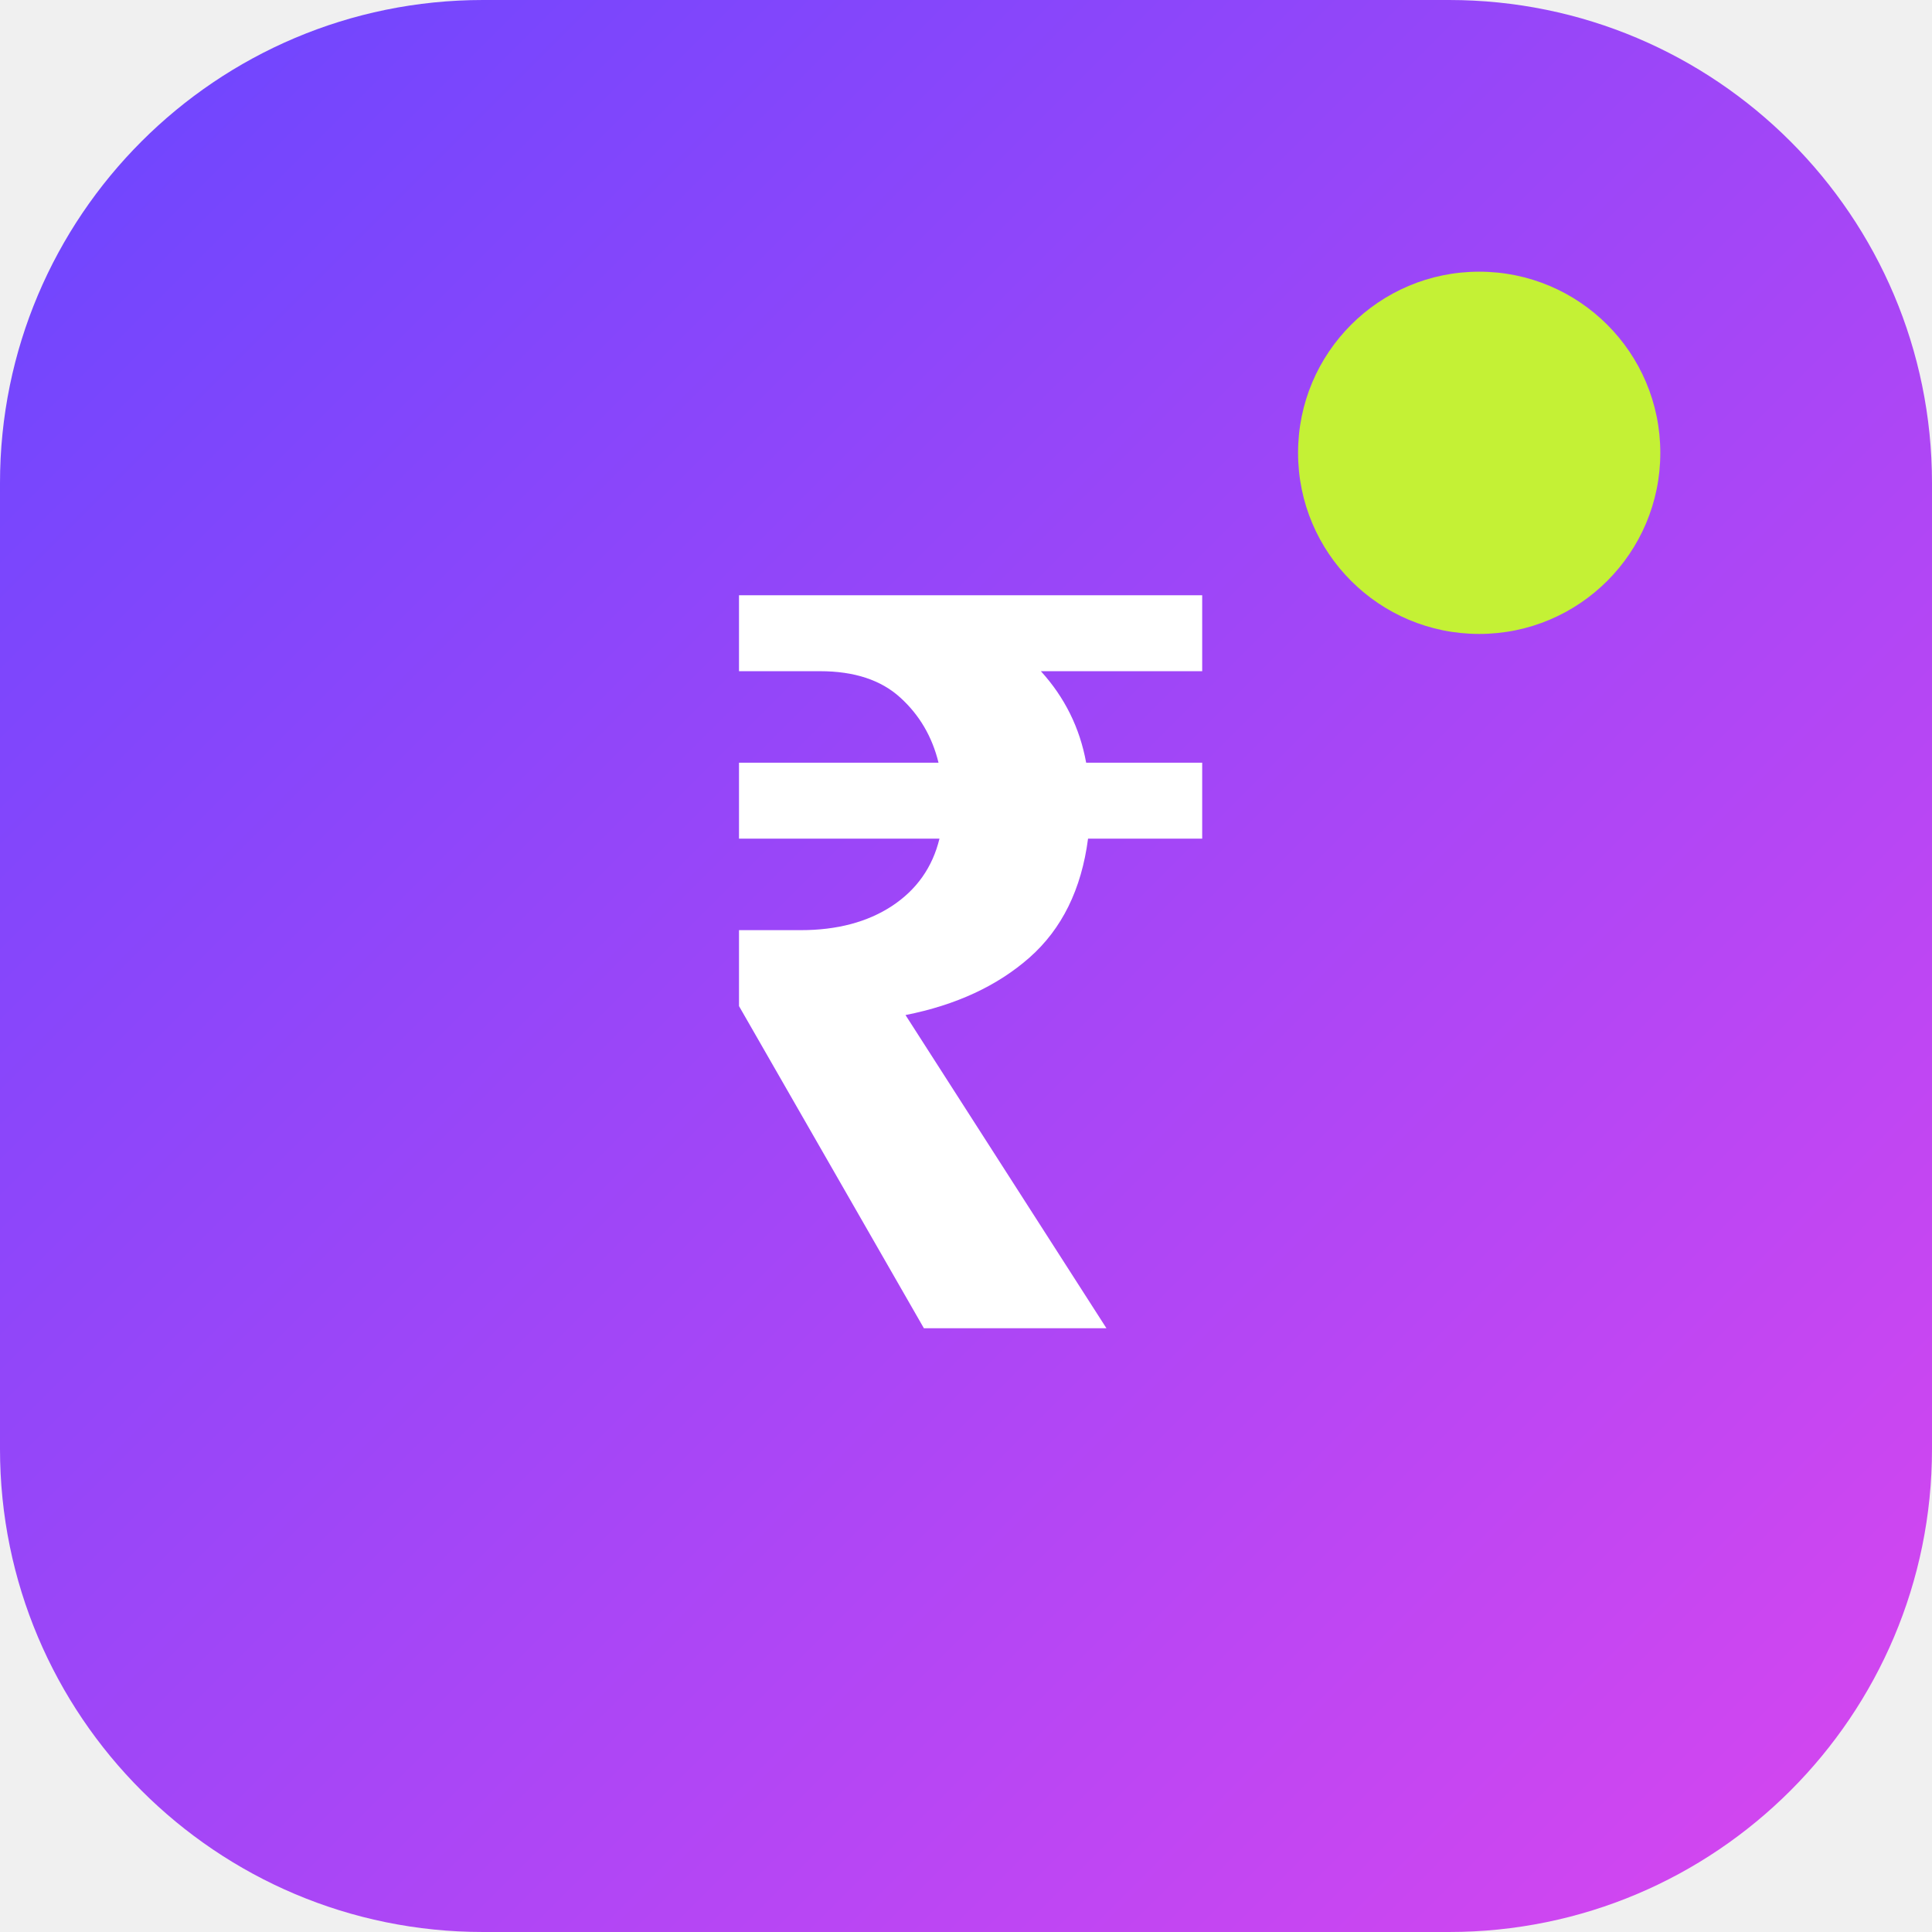
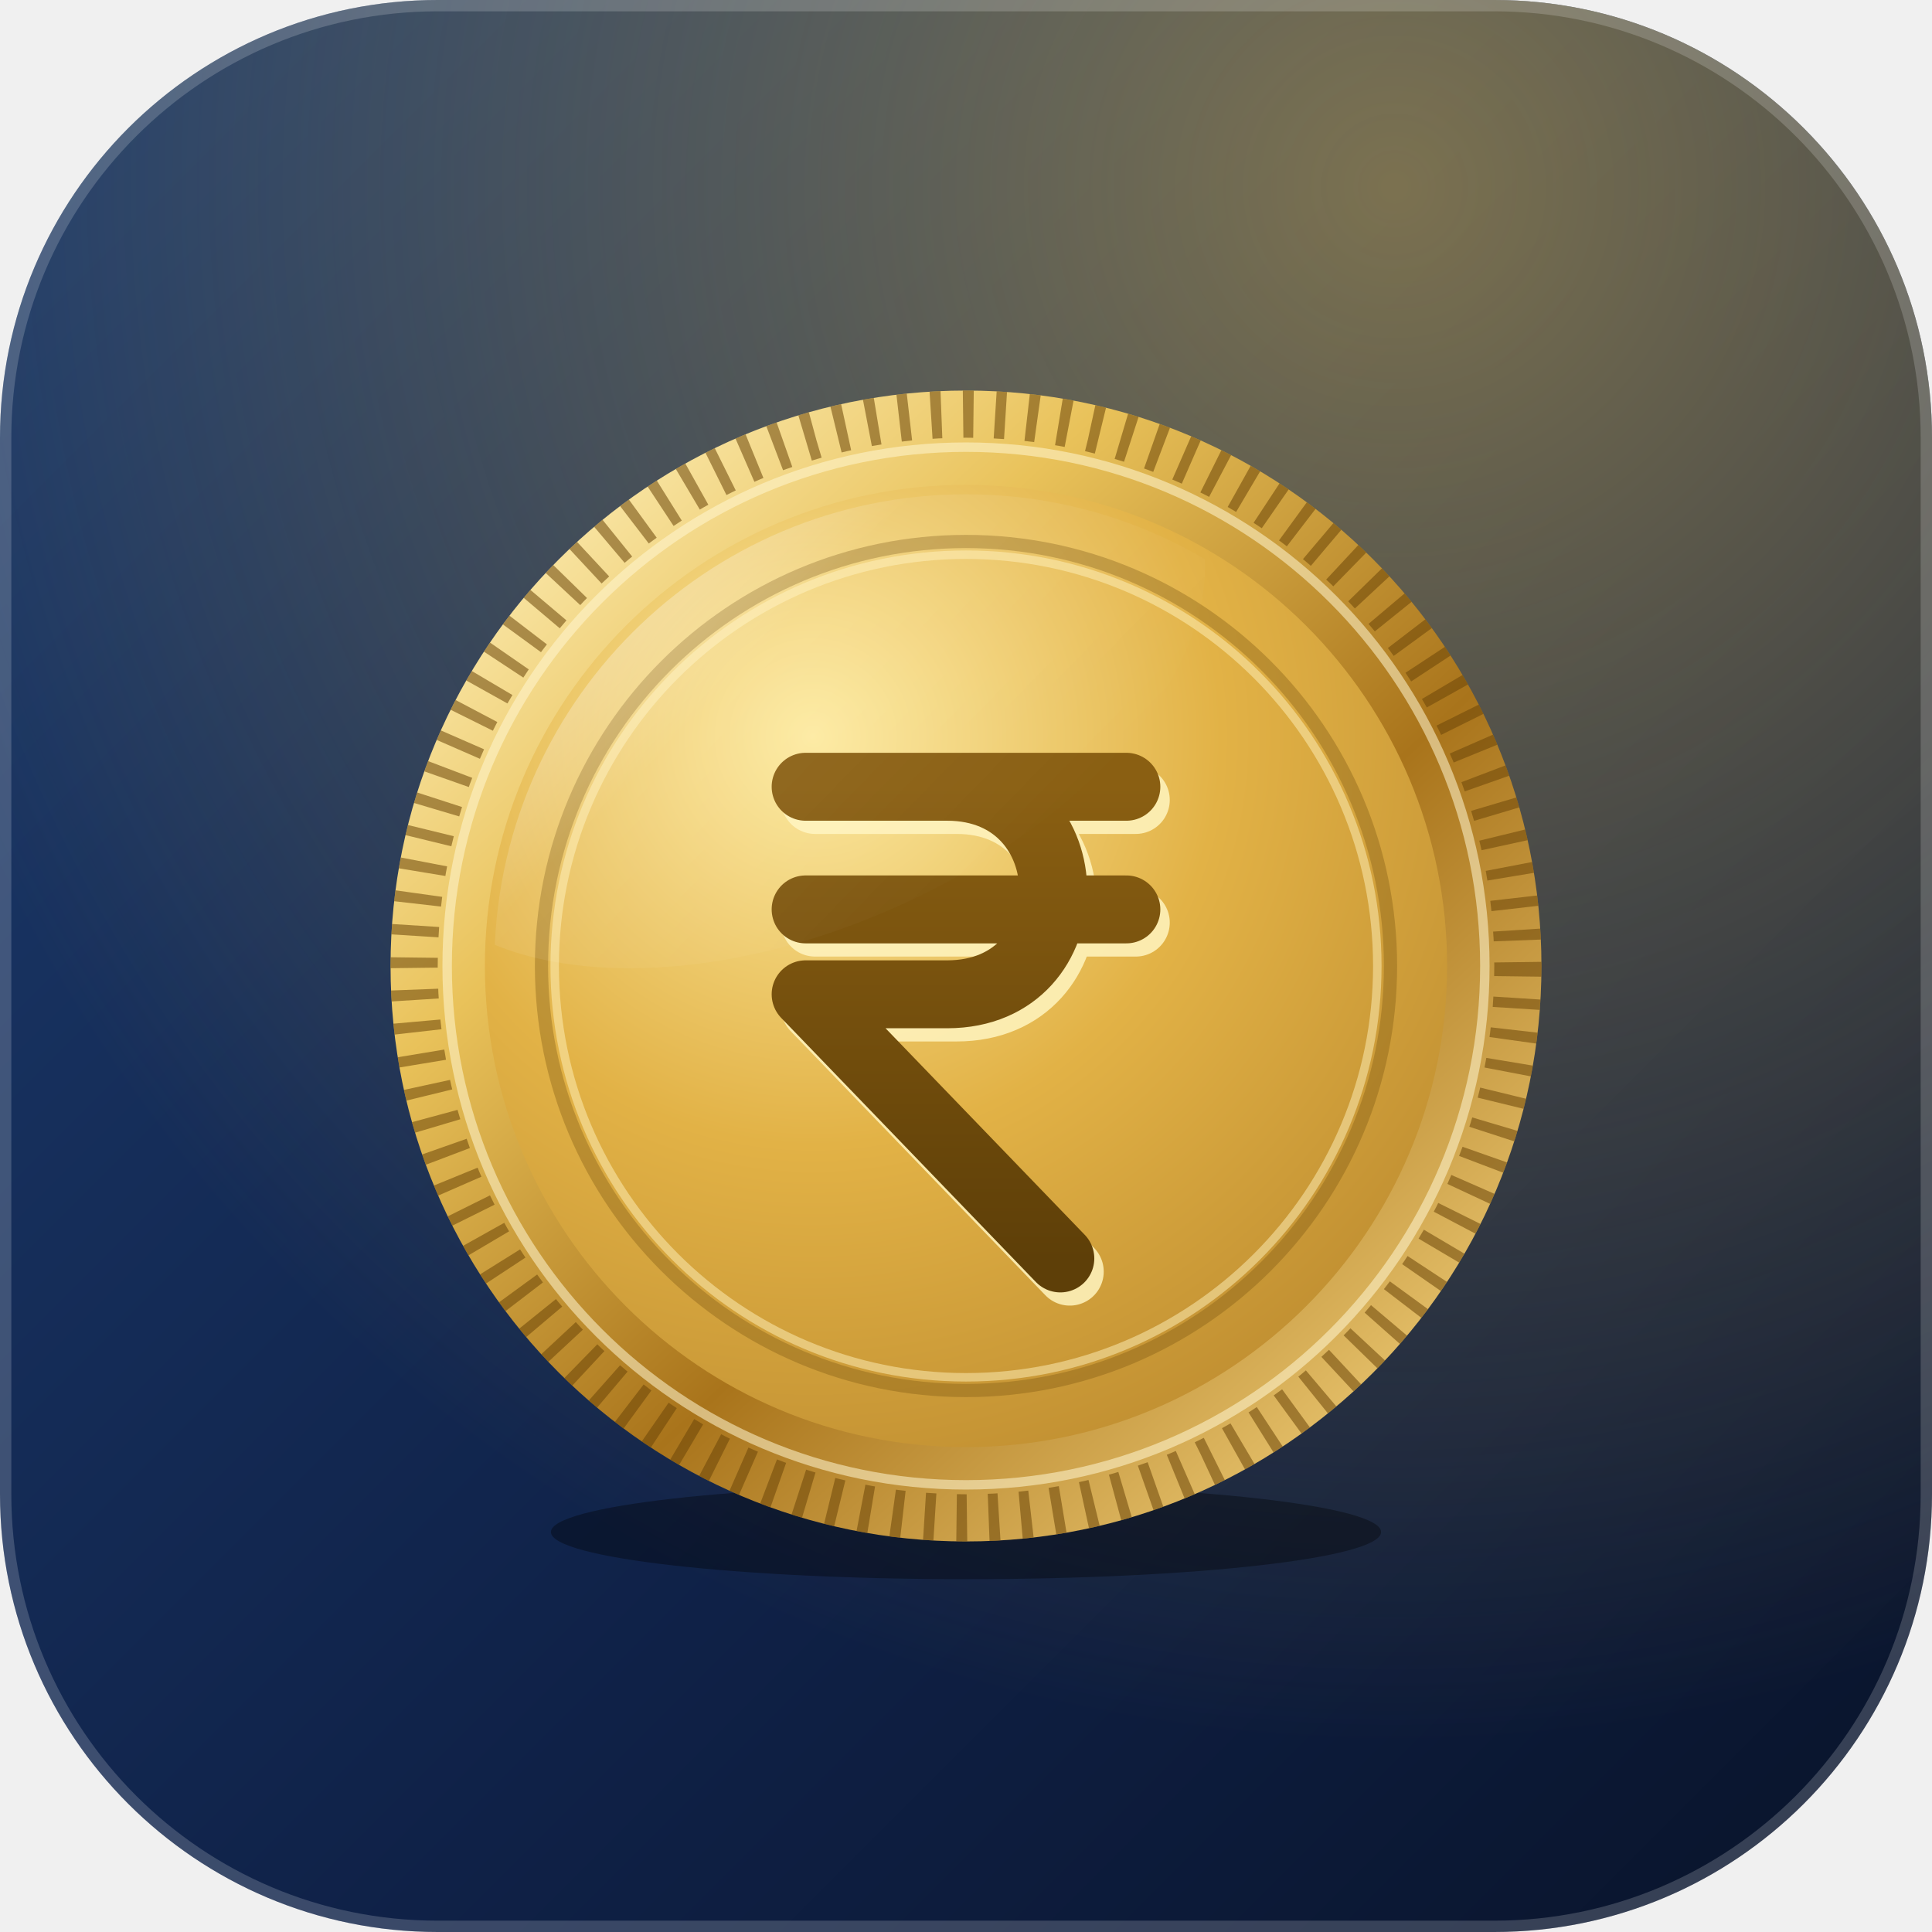
- <svg xmlns="http://www.w3.org/2000/svg" viewBox="0 0 64 64">
+ <svg xmlns="http://www.w3.org/2000/svg" viewBox="0 0 512 512">
  <defs>
-     <linearGradient id="g" x1="0" y1="0" x2="1" y2="1">
-       <stop offset="0" stop-color="#6a46ff" />
-       <stop offset="1" stop-color="#d946ef" />
+     <linearGradient id="bg" x1="0" y1="0" x2="1" y2="1">
+       <stop offset="0" stop-color="#1d3d70" />
+       <stop offset="0.6" stop-color="#0f2147" />
+       <stop offset="1" stop-color="#091329" />
    </linearGradient>
+     <radialGradient id="glow" cx="0.72" cy="0.1" r="0.8">
+       <stop offset="0" stop-color="#e3b94d" stop-opacity="0.5" />
+       <stop offset="1" stop-color="#e3b94d" stop-opacity="0" />
+     </radialGradient>
+     <linearGradient id="rim" x1="12" y1="8" x2="116" y2="120" gradientUnits="userSpaceOnUse">
+       <stop offset="0" stop-color="#fff3c2" />
+       <stop offset="0.28" stop-color="#e9c25a" />
+       <stop offset="0.6" stop-color="#a9741b" />
+       <stop offset="1" stop-color="#f3d27c" />
+     </linearGradient>
+     <radialGradient id="face" cx="0.34" cy="0.26" r="0.95">
+       <stop offset="0" stop-color="#fdeaa0" />
+       <stop offset="0.45" stop-color="#e2b246" />
+       <stop offset="1" stop-color="#b5832a" />
+     </radialGradient>
+     <linearGradient id="ink" x1="0" y1="0" x2="0" y2="1">
+       <stop offset="0" stop-color="#8a5f12" />
+       <stop offset="1" stop-color="#5e3f08" />
+     </linearGradient>
+     <linearGradient id="gloss" x1="0" y1="0" x2="0.7" y2="1">
+       <stop offset="0" stop-color="#fff" stop-opacity="0.75" />
+       <stop offset="0.5" stop-color="#fff" stop-opacity="0.08" />
+       <stop offset="1" stop-color="#fff" stop-opacity="0" />
+     </linearGradient>
+     <clipPath id="clip">
+       <circle cx="64" cy="64" r="50" />
+     </clipPath>
  </defs>
-   <rect width="64" height="64" rx="16" fill="url(#g)" />
-   <text x="32" y="44" text-anchor="middle" font-family="Arial, sans-serif" font-weight="900" font-size="34" fill="#fff">₹</text>
-   <circle cx="49" cy="15" r="6" fill="#c4f135" />
+   <rect width="512" height="512" rx="116" fill="url(#bg)" />
+   <rect width="512" height="512" rx="116" fill="url(#glow)" />
+   <rect x="1.5" y="1.5" width="509" height="509" rx="114.5" fill="none" stroke="#fff" stroke-opacity="0.18" stroke-width="3" />
+   <g transform="translate(96 96) scale(2.5)">
+     <ellipse cx="64" cy="124" rx="44" ry="5" fill="#000" fill-opacity="0.35" />
+     <circle cx="64" cy="64" r="61" fill="url(#rim)" />
+     <circle cx="64" cy="64" r="58.5" fill="none" stroke="#6b4608" stroke-opacity="0.55" stroke-width="5" stroke-dasharray="1.1 2.3" />
+     <circle cx="64" cy="64" r="55" fill="none" stroke="#fff6cf" stroke-opacity="0.55" stroke-width="1" />
+     <circle cx="64" cy="64" r="51" fill="url(#face)" />
+     <circle cx="64" cy="64" r="45" fill="none" stroke="#7a5410" stroke-opacity="0.35" stroke-width="1.4" />
+     <circle cx="64" cy="64" r="43.6" fill="none" stroke="#fff3bd" stroke-opacity="0.5" stroke-width="0.9" />
+     <g fill="none" stroke-linecap="round" stroke-linejoin="round" stroke-width="7.2">
+       <path d="M47 45H81M47 58H81M47 45H62C77 45 77 67 62 67H47M47 67L74 95" stroke="#fff4c0" stroke-opacity="0.85" transform="translate(1 1.4)" />
+       <path d="M47 45H81M47 58H81M47 45H62C77 45 77 67 62 67H47M47 67L74 95" stroke="url(#ink)" />
+     </g>
+     <g clip-path="url(#clip)">
+       <ellipse cx="46" cy="34" rx="46" ry="26" fill="url(#gloss)" transform="rotate(-24 46 34)" />
+     </g>
+   </g>
</svg>
